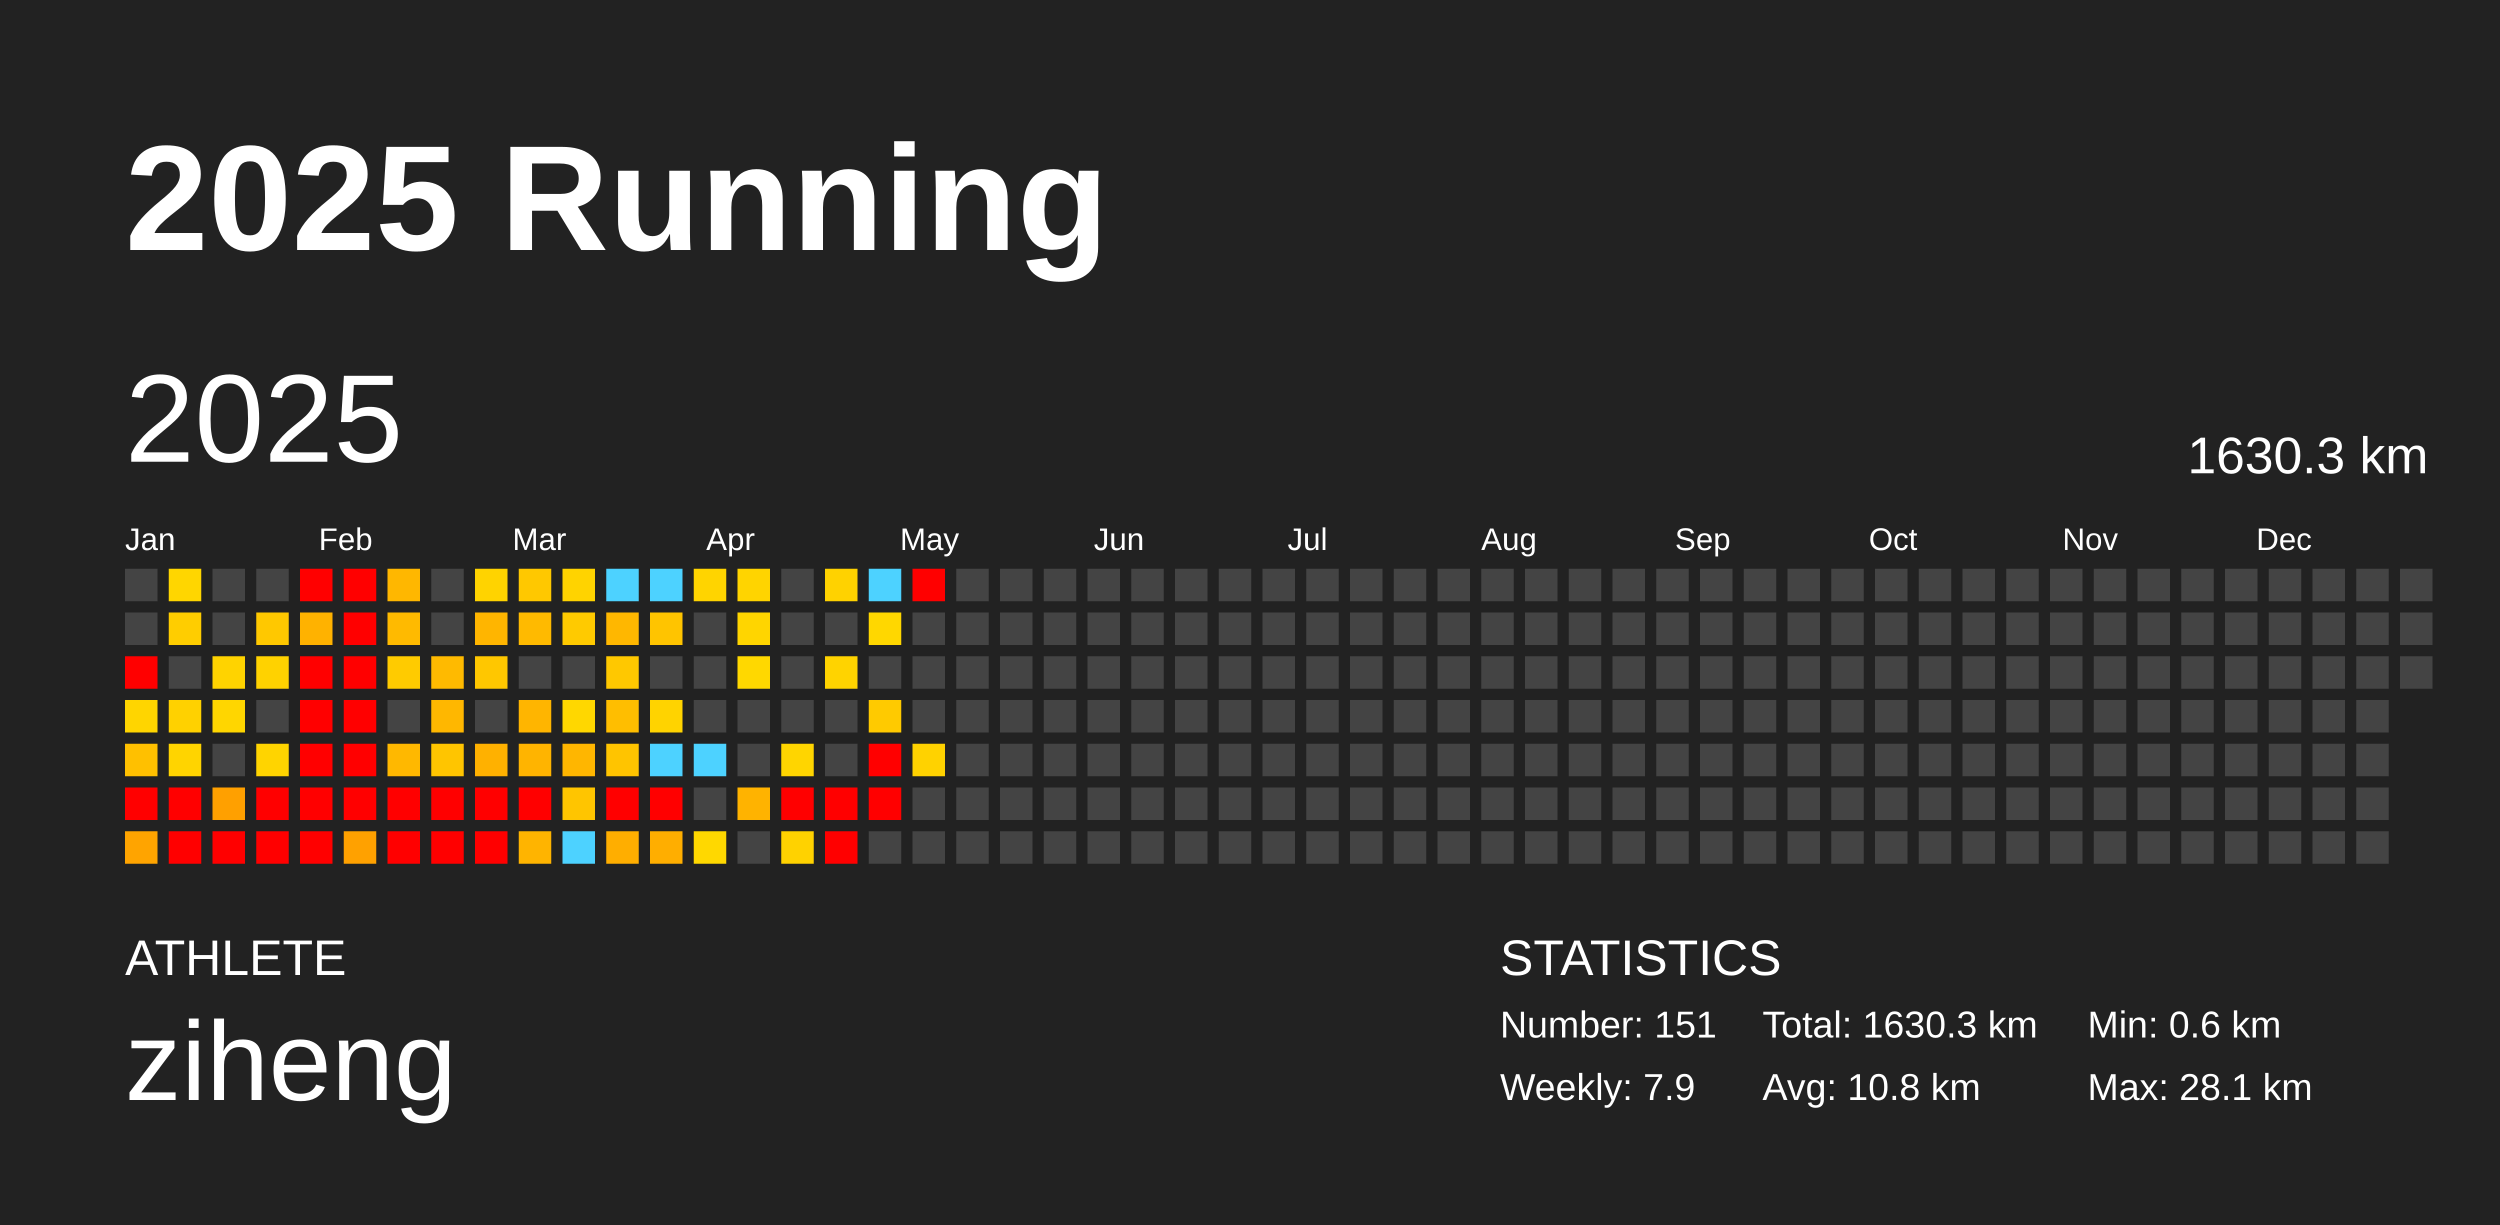
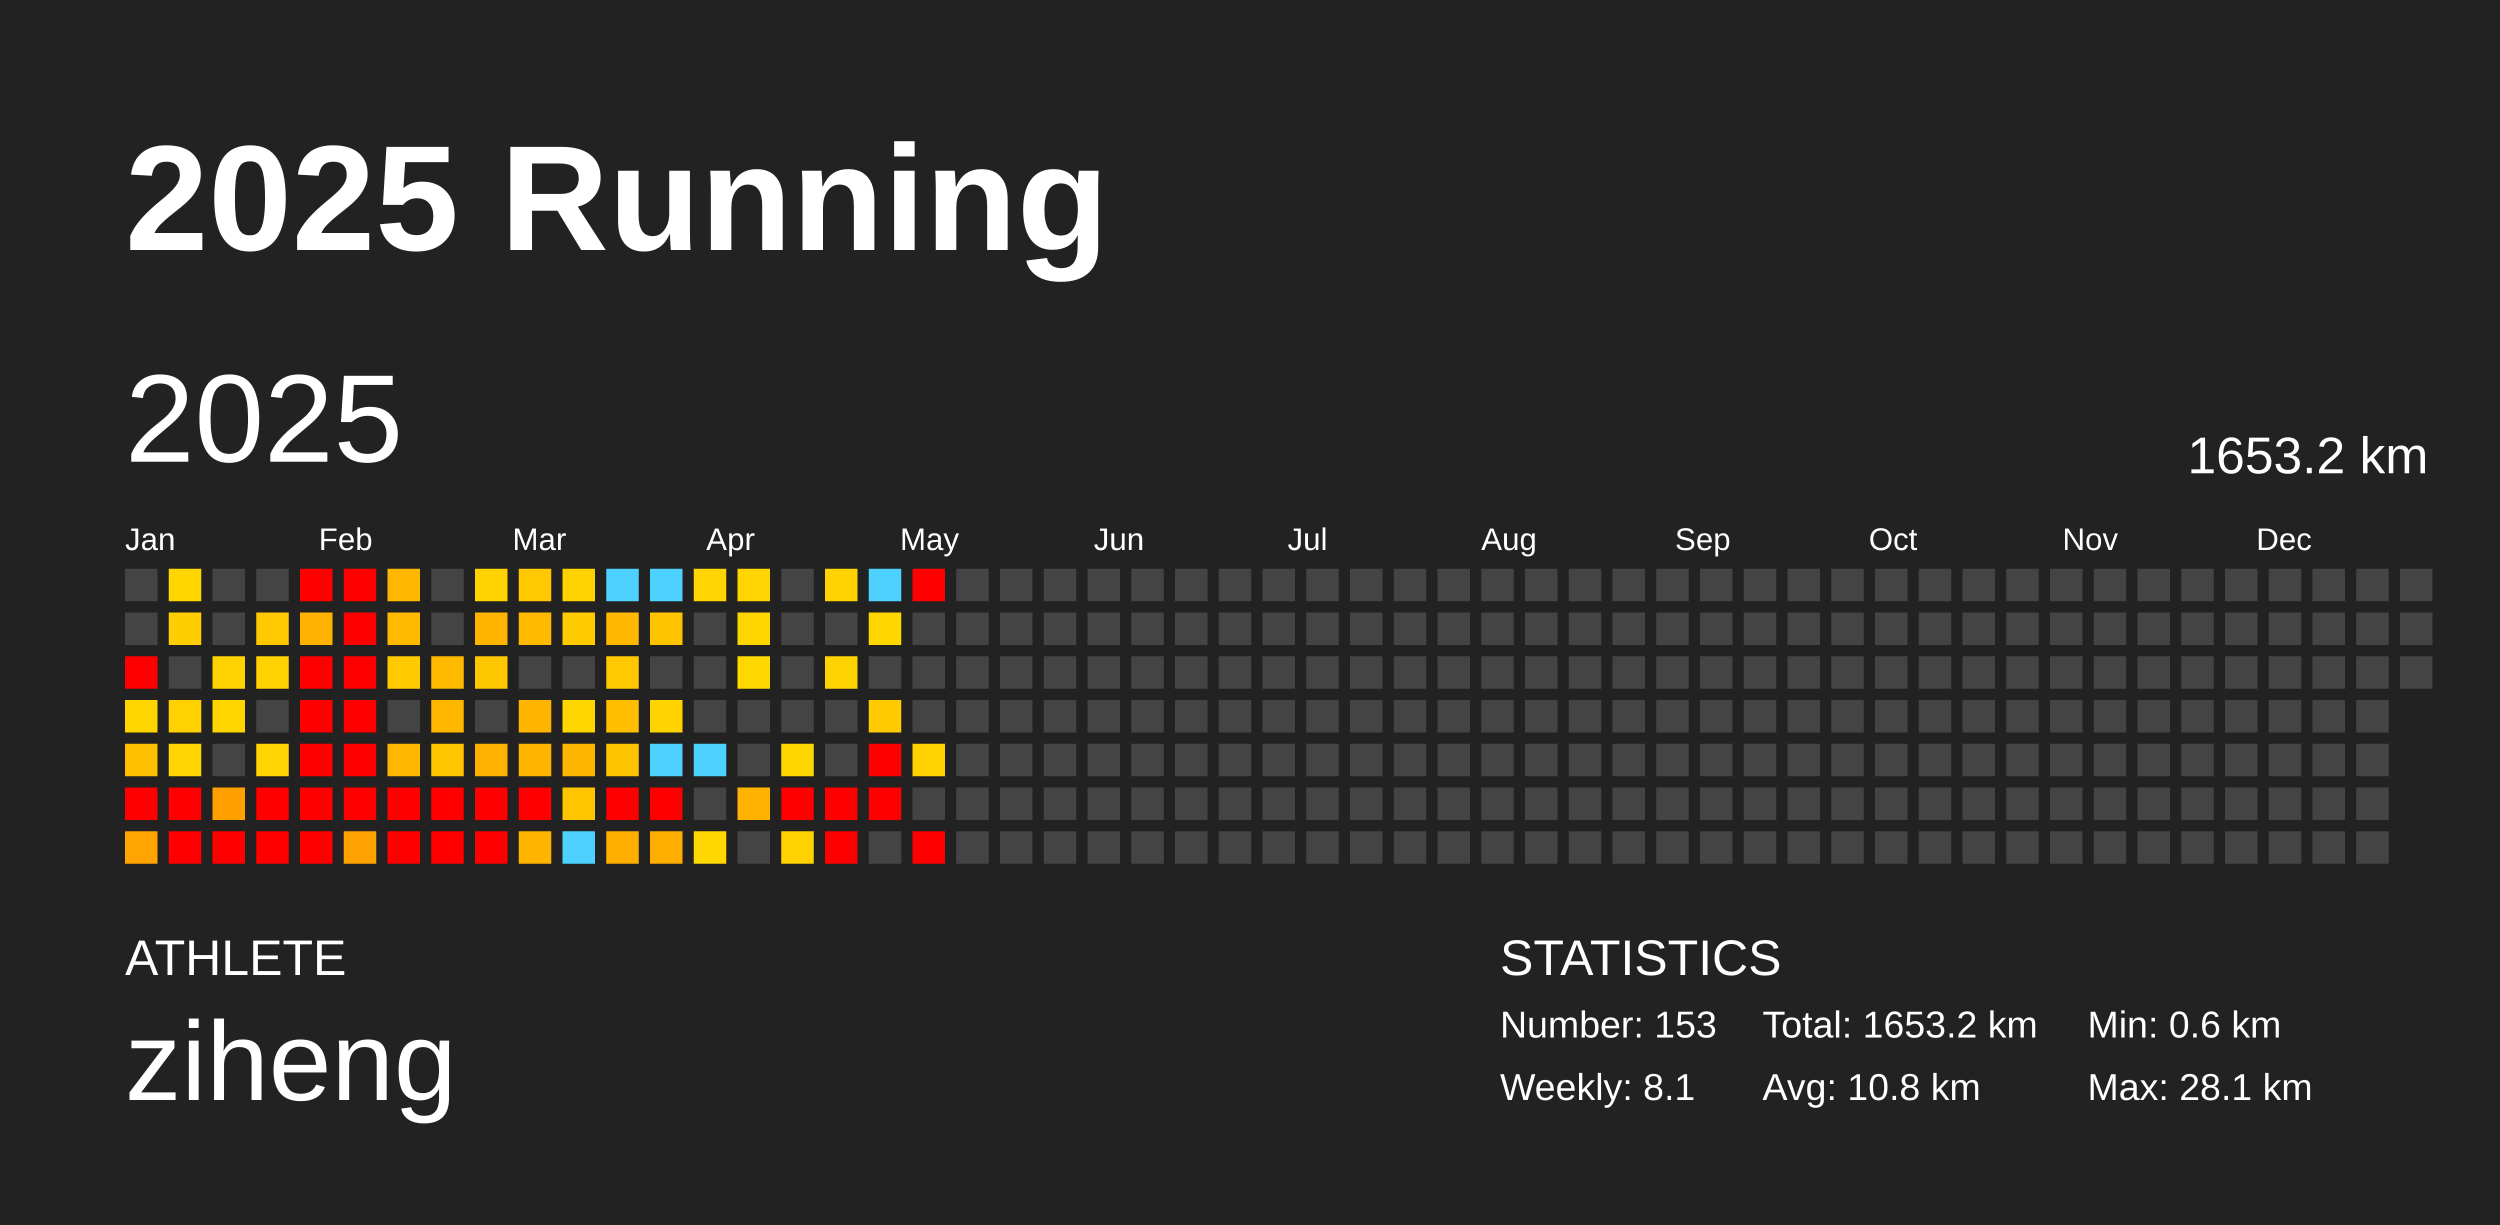
<svg xmlns="http://www.w3.org/2000/svg" baseProfile="full" height="98mm" version="1.1" viewBox="0,0,200,98" width="200mm">
  <defs />
  <rect fill="#222222" height="98" width="200" x="0" y="0" />
  <text fill="#FFFFFF" style="font-size:12px; font-family:Arial; font-weight:bold;" x="10" y="20">2025 Running</text>
  <text fill="#FFFFFF" style="font-size:4px; font-family:Arial" x="10" y="78">ATHLETE</text>
  <text fill="#FFFFFF" style="font-size:9px; font-family:Arial" x="10" y="88">ziheng</text>
  <text fill="#FFFFFF" style="font-size:4px; font-family:Arial" x="120" y="78">STATISTICS</text>
-   <text fill="#FFFFFF" style="font-size:3px; font-family:Arial" x="120" y="83">Number: 151</text>
-   <text fill="#FFFFFF" style="font-size:3px; font-family:Arial" x="120" y="88">Weekly: 7.9</text>
-   <text fill="#FFFFFF" style="font-size:3px; font-family:Arial" x="141" y="83">Total: 1630.3 km</text>
+   <text fill="#FFFFFF" style="font-size:3px; font-family:Arial" x="120" y="83">Number: 153</text>
+   <text fill="#FFFFFF" style="font-size:3px; font-family:Arial" x="120" y="88">Weekly: 8.1</text>
+   <text fill="#FFFFFF" style="font-size:3px; font-family:Arial" x="141" y="83">Total: 1653.2 km</text>
  <text fill="#FFFFFF" style="font-size:3px; font-family:Arial" x="141" y="88">Avg: 10.8 km</text>
  <text fill="#FFFFFF" style="font-size:3px; font-family:Arial" x="167" y="83">Min: 0.6 km</text>
  <text fill="#FFFFFF" style="font-size:3px; font-family:Arial" x="167" y="88">Max: 28.1 km</text>
  <text dominant-baseline="hanging" fill="#FFFFFF" style="font-size:10.0px; font-family:Arial;" x="10" y="30">2025</text>
-   <text dominant-baseline="hanging" fill="#FFFFFF" style="font-size:4.125px; font-family:Arial;" x="175" y="35">1630.3 km</text>
+   <text dominant-baseline="hanging" fill="#FFFFFF" style="font-size:4.125px; font-family:Arial;" x="175" y="35">1653.2 km</text>
  <text fill="#FFFFFF" style="font-size:2.5px; font-family:Arial" x="10.0" y="44">Jan</text>
  <text fill="#FFFFFF" style="font-size:2.5px; font-family:Arial" x="25.5" y="44">Feb</text>
  <text fill="#FFFFFF" style="font-size:2.5px; font-family:Arial" x="41.0" y="44">Mar</text>
  <text fill="#FFFFFF" style="font-size:2.5px; font-family:Arial" x="56.5" y="44">Apr</text>
  <text fill="#FFFFFF" style="font-size:2.5px; font-family:Arial" x="72.0" y="44">May</text>
  <text fill="#FFFFFF" style="font-size:2.5px; font-family:Arial" x="87.5" y="44">Jun</text>
  <text fill="#FFFFFF" style="font-size:2.5px; font-family:Arial" x="103.0" y="44">Jul</text>
  <text fill="#FFFFFF" style="font-size:2.5px; font-family:Arial" x="118.5" y="44">Aug</text>
  <text fill="#FFFFFF" style="font-size:2.5px; font-family:Arial" x="134.0" y="44">Sep</text>
  <text fill="#FFFFFF" style="font-size:2.5px; font-family:Arial" x="149.5" y="44">Oct</text>
  <text fill="#FFFFFF" style="font-size:2.5px; font-family:Arial" x="165.0" y="44">Nov</text>
  <text fill="#FFFFFF" style="font-size:2.5px; font-family:Arial" x="180.5" y="44">Dec</text>
  <rect fill="#444444" height="2.6" width="2.6" x="10.0" y="45.5" />
  <rect fill="#444444" height="2.6" width="2.6" x="10.0" y="49.0" />
  <rect fill="red" height="2.6" width="2.6" x="10.0" y="52.5" />
  <rect fill="#ffd500" height="2.6" width="2.6" x="10.0" y="56.0" />
  <rect fill="#ffc000" height="2.6" width="2.6" x="10.0" y="59.5" />
  <rect fill="red" height="2.6" width="2.6" x="10.0" y="63.0" />
  <rect fill="#ffa400" height="2.6" width="2.6" x="10.0" y="66.5" />
  <rect fill="#ffd600" height="2.6" width="2.6" x="13.5" y="45.5" />
  <rect fill="#ffcd00" height="2.6" width="2.6" x="13.5" y="49.0" />
  <rect fill="#444444" height="2.6" width="2.6" x="13.5" y="52.5" />
  <rect fill="#ffd100" height="2.6" width="2.6" x="13.5" y="56.0" />
  <rect fill="#ffd400" height="2.6" width="2.6" x="13.5" y="59.5" />
  <rect fill="red" height="2.6" width="2.6" x="13.5" y="63.0" />
  <rect fill="red" height="2.6" width="2.6" x="13.5" y="66.5" />
  <rect fill="#444444" height="2.6" width="2.6" x="17.0" y="45.5" />
  <rect fill="#444444" height="2.6" width="2.6" x="17.0" y="49.0" />
  <rect fill="#ffd300" height="2.6" width="2.6" x="17.0" y="52.5" />
  <rect fill="#ffd600" height="2.6" width="2.6" x="17.0" y="56.0" />
  <rect fill="#444444" height="2.6" width="2.6" x="17.0" y="59.5" />
  <rect fill="#ffa000" height="2.6" width="2.6" x="17.0" y="63.0" />
  <rect fill="red" height="2.6" width="2.6" x="17.0" y="66.5" />
  <rect fill="#444444" height="2.6" width="2.6" x="20.5" y="45.5" />
  <rect fill="#ffc800" height="2.6" width="2.6" x="20.5" y="49.0" />
  <rect fill="#ffd200" height="2.6" width="2.6" x="20.5" y="52.5" />
  <rect fill="#444444" height="2.6" width="2.6" x="20.5" y="56.0" />
  <rect fill="#ffd400" height="2.6" width="2.6" x="20.5" y="59.5" />
  <rect fill="red" height="2.6" width="2.6" x="20.5" y="63.0" />
  <rect fill="red" height="2.6" width="2.6" x="20.5" y="66.5" />
  <rect fill="red" height="2.6" width="2.6" x="24.0" y="45.5" />
  <rect fill="#ffb200" height="2.6" width="2.6" x="24.0" y="49.0" />
  <rect fill="red" height="2.6" width="2.6" x="24.0" y="52.5" />
  <rect fill="red" height="2.6" width="2.6" x="24.0" y="56.0" />
  <rect fill="red" height="2.6" width="2.6" x="24.0" y="59.5" />
  <rect fill="red" height="2.6" width="2.6" x="24.0" y="63.0" />
  <rect fill="red" height="2.6" width="2.6" x="24.0" y="66.5" />
  <rect fill="red" height="2.6" width="2.6" x="27.5" y="45.5" />
  <rect fill="red" height="2.6" width="2.6" x="27.5" y="49.0" />
  <rect fill="red" height="2.6" width="2.6" x="27.5" y="52.5" />
  <rect fill="red" height="2.6" width="2.6" x="27.5" y="56.0" />
  <rect fill="red" height="2.6" width="2.6" x="27.5" y="59.5" />
  <rect fill="red" height="2.6" width="2.6" x="27.5" y="63.0" />
  <rect fill="#ffa100" height="2.6" width="2.6" x="27.5" y="66.5" />
  <rect fill="#ffb700" height="2.6" width="2.6" x="31.0" y="45.5" />
  <rect fill="#ffba00" height="2.6" width="2.6" x="31.0" y="49.0" />
  <rect fill="#ffcb00" height="2.6" width="2.6" x="31.0" y="52.5" />
  <rect fill="#444444" height="2.6" width="2.6" x="31.0" y="56.0" />
  <rect fill="#ffb800" height="2.6" width="2.6" x="31.0" y="59.5" />
  <rect fill="red" height="2.6" width="2.6" x="31.0" y="63.0" />
  <rect fill="red" height="2.6" width="2.6" x="31.0" y="66.5" />
  <rect fill="#444444" height="2.6" width="2.6" x="34.5" y="45.5" />
  <rect fill="#444444" height="2.6" width="2.6" x="34.5" y="49.0" />
  <rect fill="#ffba00" height="2.6" width="2.6" x="34.5" y="52.5" />
  <rect fill="#ffb700" height="2.6" width="2.6" x="34.5" y="56.0" />
  <rect fill="#ffc500" height="2.6" width="2.6" x="34.5" y="59.5" />
  <rect fill="red" height="2.6" width="2.6" x="34.5" y="63.0" />
  <rect fill="red" height="2.6" width="2.6" x="34.5" y="66.5" />
  <rect fill="#ffd300" height="2.6" width="2.6" x="38.0" y="45.5" />
  <rect fill="#ffb500" height="2.6" width="2.6" x="38.0" y="49.0" />
  <rect fill="#ffc700" height="2.6" width="2.6" x="38.0" y="52.5" />
  <rect fill="#444444" height="2.6" width="2.6" x="38.0" y="56.0" />
  <rect fill="#ffb100" height="2.6" width="2.6" x="38.0" y="59.5" />
  <rect fill="red" height="2.6" width="2.6" x="38.0" y="63.0" />
  <rect fill="red" height="2.6" width="2.6" x="38.0" y="66.5" />
  <rect fill="#ffc800" height="2.6" width="2.6" x="41.5" y="45.5" />
  <rect fill="#ffba00" height="2.6" width="2.6" x="41.5" y="49.0" />
  <rect fill="#444444" height="2.6" width="2.6" x="41.5" y="52.5" />
  <rect fill="#ffb500" height="2.6" width="2.6" x="41.5" y="56.0" />
  <rect fill="#ffb400" height="2.6" width="2.6" x="41.5" y="59.5" />
  <rect fill="red" height="2.6" width="2.6" x="41.5" y="63.0" />
  <rect fill="#ffb400" height="2.6" width="2.6" x="41.5" y="66.5" />
  <rect fill="#ffd300" height="2.6" width="2.6" x="45.0" y="45.5" />
  <rect fill="#ffca00" height="2.6" width="2.6" x="45.0" y="49.0" />
  <rect fill="#444444" height="2.6" width="2.6" x="45.0" y="52.5" />
  <rect fill="#ffd700" height="2.6" width="2.6" x="45.0" y="56.0" />
  <rect fill="#ffb600" height="2.6" width="2.6" x="45.0" y="59.5" />
  <rect fill="#ffc500" height="2.6" width="2.6" x="45.0" y="63.0" />
  <rect fill="#4dd2ff" height="2.6" width="2.6" x="45.0" y="66.5" />
  <rect fill="#4dd2ff" height="2.6" width="2.6" x="48.5" y="45.5" />
  <rect fill="#ffb700" height="2.6" width="2.6" x="48.5" y="49.0" />
  <rect fill="#ffc800" height="2.6" width="2.6" x="48.5" y="52.5" />
  <rect fill="#ffbe00" height="2.6" width="2.6" x="48.5" y="56.0" />
  <rect fill="#ffc400" height="2.6" width="2.6" x="48.5" y="59.5" />
  <rect fill="red" height="2.6" width="2.6" x="48.5" y="63.0" />
  <rect fill="#ffae00" height="2.6" width="2.6" x="48.5" y="66.5" />
  <rect fill="#4dd2ff" height="2.6" width="2.6" x="52.0" y="45.5" />
  <rect fill="#ffc400" height="2.6" width="2.6" x="52.0" y="49.0" />
  <rect fill="#444444" height="2.6" width="2.6" x="52.0" y="52.5" />
  <rect fill="#ffd300" height="2.6" width="2.6" x="52.0" y="56.0" />
  <rect fill="#4dd2ff" height="2.6" width="2.6" x="52.0" y="59.5" />
  <rect fill="red" height="2.6" width="2.6" x="52.0" y="63.0" />
  <rect fill="#ffae00" height="2.6" width="2.6" x="52.0" y="66.5" />
  <rect fill="#ffd400" height="2.6" width="2.6" x="55.5" y="45.5" />
  <rect fill="#444444" height="2.6" width="2.6" x="55.5" y="49.0" />
  <rect fill="#444444" height="2.6" width="2.6" x="55.5" y="52.5" />
  <rect fill="#444444" height="2.6" width="2.6" x="55.5" y="56.0" />
  <rect fill="#4dd2ff" height="2.6" width="2.6" x="55.5" y="59.5" />
  <rect fill="#444444" height="2.6" width="2.6" x="55.5" y="63.0" />
  <rect fill="#ffd800" height="2.6" width="2.6" x="55.5" y="66.5" />
  <rect fill="#ffd400" height="2.6" width="2.6" x="59.0" y="45.5" />
  <rect fill="#ffd500" height="2.6" width="2.6" x="59.0" y="49.0" />
  <rect fill="#ffd800" height="2.6" width="2.6" x="59.0" y="52.5" />
  <rect fill="#444444" height="2.6" width="2.6" x="59.0" y="56.0" />
  <rect fill="#444444" height="2.6" width="2.6" x="59.0" y="59.5" />
  <rect fill="#ffb300" height="2.6" width="2.6" x="59.0" y="63.0" />
  <rect fill="#444444" height="2.6" width="2.6" x="59.0" y="66.5" />
  <rect fill="#444444" height="2.6" width="2.6" x="62.5" y="45.5" />
  <rect fill="#444444" height="2.6" width="2.6" x="62.5" y="49.0" />
  <rect fill="#444444" height="2.6" width="2.6" x="62.5" y="52.5" />
  <rect fill="#444444" height="2.6" width="2.6" x="62.5" y="56.0" />
  <rect fill="#ffd500" height="2.6" width="2.6" x="62.5" y="59.5" />
  <rect fill="red" height="2.6" width="2.6" x="62.5" y="63.0" />
  <rect fill="#ffd200" height="2.6" width="2.6" x="62.5" y="66.5" />
  <rect fill="#ffd200" height="2.6" width="2.6" x="66.0" y="45.5" />
  <rect fill="#444444" height="2.6" width="2.6" x="66.0" y="49.0" />
  <rect fill="#ffd300" height="2.6" width="2.6" x="66.0" y="52.5" />
  <rect fill="#444444" height="2.6" width="2.6" x="66.0" y="56.0" />
  <rect fill="#444444" height="2.6" width="2.6" x="66.0" y="59.5" />
  <rect fill="red" height="2.6" width="2.6" x="66.0" y="63.0" />
  <rect fill="red" height="2.6" width="2.6" x="66.0" y="66.5" />
  <rect fill="#4dd2ff" height="2.6" width="2.6" x="69.5" y="45.5" />
  <rect fill="#ffd700" height="2.6" width="2.6" x="69.5" y="49.0" />
  <rect fill="#444444" height="2.6" width="2.6" x="69.5" y="52.5" />
  <rect fill="#ffca00" height="2.6" width="2.6" x="69.5" y="56.0" />
  <rect fill="red" height="2.6" width="2.6" x="69.5" y="59.5" />
  <rect fill="red" height="2.6" width="2.6" x="69.5" y="63.0" />
  <rect fill="#444444" height="2.6" width="2.6" x="69.5" y="66.5" />
  <rect fill="red" height="2.6" width="2.6" x="73.0" y="45.5" />
  <rect fill="#444444" height="2.6" width="2.6" x="73.0" y="49.0" />
  <rect fill="#444444" height="2.6" width="2.6" x="73.0" y="52.5" />
  <rect fill="#444444" height="2.6" width="2.6" x="73.0" y="56.0" />
  <rect fill="#ffd200" height="2.6" width="2.6" x="73.0" y="59.5" />
  <rect fill="#444444" height="2.6" width="2.6" x="73.0" y="63.0" />
-   <rect fill="#444444" height="2.6" width="2.6" x="73.0" y="66.5" />
+   <rect fill="red" height="2.6" width="2.6" x="73.0" y="66.5" />
  <rect fill="#444444" height="2.6" width="2.6" x="76.5" y="45.5" />
  <rect fill="#444444" height="2.6" width="2.6" x="76.5" y="49.0" />
  <rect fill="#444444" height="2.6" width="2.6" x="76.5" y="52.5" />
  <rect fill="#444444" height="2.6" width="2.6" x="76.5" y="56.0" />
  <rect fill="#444444" height="2.6" width="2.6" x="76.5" y="59.5" />
  <rect fill="#444444" height="2.6" width="2.6" x="76.5" y="63.0" />
  <rect fill="#444444" height="2.6" width="2.6" x="76.5" y="66.5" />
  <rect fill="#444444" height="2.6" width="2.6" x="80.0" y="45.5" />
  <rect fill="#444444" height="2.6" width="2.6" x="80.0" y="49.0" />
  <rect fill="#444444" height="2.6" width="2.6" x="80.0" y="52.5" />
  <rect fill="#444444" height="2.6" width="2.6" x="80.0" y="56.0" />
  <rect fill="#444444" height="2.6" width="2.6" x="80.0" y="59.5" />
  <rect fill="#444444" height="2.6" width="2.6" x="80.0" y="63.0" />
  <rect fill="#444444" height="2.6" width="2.6" x="80.0" y="66.5" />
  <rect fill="#444444" height="2.6" width="2.6" x="83.5" y="45.5" />
  <rect fill="#444444" height="2.6" width="2.6" x="83.5" y="49.0" />
  <rect fill="#444444" height="2.6" width="2.6" x="83.5" y="52.5" />
  <rect fill="#444444" height="2.6" width="2.6" x="83.5" y="56.0" />
  <rect fill="#444444" height="2.6" width="2.6" x="83.5" y="59.5" />
  <rect fill="#444444" height="2.6" width="2.6" x="83.5" y="63.0" />
  <rect fill="#444444" height="2.6" width="2.6" x="83.5" y="66.5" />
  <rect fill="#444444" height="2.6" width="2.6" x="87.0" y="45.5" />
  <rect fill="#444444" height="2.6" width="2.6" x="87.0" y="49.0" />
  <rect fill="#444444" height="2.6" width="2.6" x="87.0" y="52.5" />
  <rect fill="#444444" height="2.6" width="2.6" x="87.0" y="56.0" />
  <rect fill="#444444" height="2.6" width="2.6" x="87.0" y="59.5" />
  <rect fill="#444444" height="2.6" width="2.6" x="87.0" y="63.0" />
  <rect fill="#444444" height="2.6" width="2.6" x="87.0" y="66.5" />
  <rect fill="#444444" height="2.6" width="2.6" x="90.5" y="45.5" />
  <rect fill="#444444" height="2.6" width="2.6" x="90.5" y="49.0" />
  <rect fill="#444444" height="2.6" width="2.6" x="90.5" y="52.5" />
  <rect fill="#444444" height="2.6" width="2.6" x="90.5" y="56.0" />
  <rect fill="#444444" height="2.6" width="2.6" x="90.5" y="59.5" />
  <rect fill="#444444" height="2.6" width="2.6" x="90.5" y="63.0" />
  <rect fill="#444444" height="2.6" width="2.6" x="90.5" y="66.5" />
  <rect fill="#444444" height="2.6" width="2.6" x="94.0" y="45.5" />
  <rect fill="#444444" height="2.6" width="2.6" x="94.0" y="49.0" />
  <rect fill="#444444" height="2.6" width="2.6" x="94.0" y="52.5" />
  <rect fill="#444444" height="2.6" width="2.6" x="94.0" y="56.0" />
  <rect fill="#444444" height="2.6" width="2.6" x="94.0" y="59.5" />
  <rect fill="#444444" height="2.6" width="2.6" x="94.0" y="63.0" />
  <rect fill="#444444" height="2.6" width="2.6" x="94.0" y="66.5" />
  <rect fill="#444444" height="2.6" width="2.6" x="97.5" y="45.5" />
  <rect fill="#444444" height="2.6" width="2.6" x="97.5" y="49.0" />
  <rect fill="#444444" height="2.6" width="2.6" x="97.5" y="52.5" />
  <rect fill="#444444" height="2.6" width="2.6" x="97.5" y="56.0" />
  <rect fill="#444444" height="2.6" width="2.6" x="97.5" y="59.5" />
  <rect fill="#444444" height="2.6" width="2.6" x="97.5" y="63.0" />
  <rect fill="#444444" height="2.6" width="2.6" x="97.5" y="66.5" />
  <rect fill="#444444" height="2.6" width="2.6" x="101.0" y="45.5" />
  <rect fill="#444444" height="2.6" width="2.6" x="101.0" y="49.0" />
  <rect fill="#444444" height="2.6" width="2.6" x="101.0" y="52.5" />
  <rect fill="#444444" height="2.6" width="2.6" x="101.0" y="56.0" />
  <rect fill="#444444" height="2.6" width="2.6" x="101.0" y="59.5" />
  <rect fill="#444444" height="2.6" width="2.6" x="101.0" y="63.0" />
  <rect fill="#444444" height="2.6" width="2.6" x="101.0" y="66.5" />
  <rect fill="#444444" height="2.6" width="2.6" x="104.5" y="45.5" />
  <rect fill="#444444" height="2.6" width="2.6" x="104.5" y="49.0" />
  <rect fill="#444444" height="2.6" width="2.6" x="104.5" y="52.5" />
  <rect fill="#444444" height="2.6" width="2.6" x="104.5" y="56.0" />
  <rect fill="#444444" height="2.6" width="2.6" x="104.5" y="59.5" />
  <rect fill="#444444" height="2.6" width="2.6" x="104.5" y="63.0" />
  <rect fill="#444444" height="2.6" width="2.6" x="104.5" y="66.5" />
  <rect fill="#444444" height="2.6" width="2.6" x="108.0" y="45.5" />
  <rect fill="#444444" height="2.6" width="2.6" x="108.0" y="49.0" />
  <rect fill="#444444" height="2.6" width="2.6" x="108.0" y="52.5" />
  <rect fill="#444444" height="2.6" width="2.6" x="108.0" y="56.0" />
  <rect fill="#444444" height="2.6" width="2.6" x="108.0" y="59.5" />
  <rect fill="#444444" height="2.6" width="2.6" x="108.0" y="63.0" />
  <rect fill="#444444" height="2.6" width="2.6" x="108.0" y="66.5" />
  <rect fill="#444444" height="2.6" width="2.6" x="111.5" y="45.5" />
  <rect fill="#444444" height="2.6" width="2.6" x="111.5" y="49.0" />
  <rect fill="#444444" height="2.6" width="2.6" x="111.5" y="52.5" />
  <rect fill="#444444" height="2.6" width="2.6" x="111.5" y="56.0" />
  <rect fill="#444444" height="2.6" width="2.6" x="111.5" y="59.5" />
  <rect fill="#444444" height="2.6" width="2.6" x="111.5" y="63.0" />
  <rect fill="#444444" height="2.6" width="2.6" x="111.5" y="66.5" />
  <rect fill="#444444" height="2.6" width="2.6" x="115.0" y="45.5" />
  <rect fill="#444444" height="2.6" width="2.6" x="115.0" y="49.0" />
  <rect fill="#444444" height="2.6" width="2.6" x="115.0" y="52.5" />
  <rect fill="#444444" height="2.6" width="2.6" x="115.0" y="56.0" />
  <rect fill="#444444" height="2.6" width="2.6" x="115.0" y="59.5" />
  <rect fill="#444444" height="2.6" width="2.6" x="115.0" y="63.0" />
  <rect fill="#444444" height="2.6" width="2.6" x="115.0" y="66.5" />
  <rect fill="#444444" height="2.6" width="2.6" x="118.5" y="45.5" />
  <rect fill="#444444" height="2.6" width="2.6" x="118.5" y="49.0" />
  <rect fill="#444444" height="2.6" width="2.6" x="118.5" y="52.5" />
  <rect fill="#444444" height="2.6" width="2.6" x="118.5" y="56.0" />
  <rect fill="#444444" height="2.6" width="2.6" x="118.5" y="59.5" />
  <rect fill="#444444" height="2.6" width="2.6" x="118.5" y="63.0" />
  <rect fill="#444444" height="2.6" width="2.6" x="118.5" y="66.5" />
  <rect fill="#444444" height="2.6" width="2.6" x="122.0" y="45.5" />
  <rect fill="#444444" height="2.6" width="2.6" x="122.0" y="49.0" />
  <rect fill="#444444" height="2.6" width="2.6" x="122.0" y="52.5" />
  <rect fill="#444444" height="2.6" width="2.6" x="122.0" y="56.0" />
  <rect fill="#444444" height="2.6" width="2.6" x="122.0" y="59.5" />
  <rect fill="#444444" height="2.6" width="2.6" x="122.0" y="63.0" />
  <rect fill="#444444" height="2.6" width="2.6" x="122.0" y="66.5" />
  <rect fill="#444444" height="2.6" width="2.6" x="125.5" y="45.5" />
  <rect fill="#444444" height="2.6" width="2.6" x="125.5" y="49.0" />
  <rect fill="#444444" height="2.6" width="2.6" x="125.5" y="52.5" />
  <rect fill="#444444" height="2.6" width="2.6" x="125.5" y="56.0" />
  <rect fill="#444444" height="2.6" width="2.6" x="125.5" y="59.5" />
  <rect fill="#444444" height="2.6" width="2.6" x="125.5" y="63.0" />
  <rect fill="#444444" height="2.6" width="2.6" x="125.5" y="66.5" />
  <rect fill="#444444" height="2.6" width="2.6" x="129.0" y="45.5" />
  <rect fill="#444444" height="2.6" width="2.6" x="129.0" y="49.0" />
  <rect fill="#444444" height="2.6" width="2.6" x="129.0" y="52.5" />
  <rect fill="#444444" height="2.6" width="2.6" x="129.0" y="56.0" />
  <rect fill="#444444" height="2.6" width="2.6" x="129.0" y="59.5" />
  <rect fill="#444444" height="2.6" width="2.6" x="129.0" y="63.0" />
  <rect fill="#444444" height="2.6" width="2.6" x="129.0" y="66.5" />
  <rect fill="#444444" height="2.6" width="2.6" x="132.5" y="45.5" />
  <rect fill="#444444" height="2.6" width="2.6" x="132.5" y="49.0" />
  <rect fill="#444444" height="2.6" width="2.6" x="132.5" y="52.5" />
  <rect fill="#444444" height="2.6" width="2.6" x="132.5" y="56.0" />
  <rect fill="#444444" height="2.6" width="2.6" x="132.5" y="59.5" />
  <rect fill="#444444" height="2.6" width="2.6" x="132.5" y="63.0" />
  <rect fill="#444444" height="2.6" width="2.6" x="132.5" y="66.5" />
  <rect fill="#444444" height="2.6" width="2.6" x="136.0" y="45.5" />
  <rect fill="#444444" height="2.6" width="2.6" x="136.0" y="49.0" />
  <rect fill="#444444" height="2.6" width="2.6" x="136.0" y="52.5" />
  <rect fill="#444444" height="2.6" width="2.6" x="136.0" y="56.0" />
  <rect fill="#444444" height="2.6" width="2.6" x="136.0" y="59.5" />
  <rect fill="#444444" height="2.6" width="2.6" x="136.0" y="63.0" />
  <rect fill="#444444" height="2.6" width="2.6" x="136.0" y="66.5" />
  <rect fill="#444444" height="2.6" width="2.6" x="139.5" y="45.5" />
  <rect fill="#444444" height="2.6" width="2.6" x="139.5" y="49.0" />
  <rect fill="#444444" height="2.6" width="2.6" x="139.5" y="52.5" />
  <rect fill="#444444" height="2.6" width="2.6" x="139.5" y="56.0" />
  <rect fill="#444444" height="2.6" width="2.6" x="139.5" y="59.5" />
  <rect fill="#444444" height="2.6" width="2.6" x="139.5" y="63.0" />
  <rect fill="#444444" height="2.6" width="2.6" x="139.5" y="66.5" />
  <rect fill="#444444" height="2.6" width="2.6" x="143.0" y="45.5" />
  <rect fill="#444444" height="2.6" width="2.6" x="143.0" y="49.0" />
  <rect fill="#444444" height="2.6" width="2.6" x="143.0" y="52.5" />
  <rect fill="#444444" height="2.6" width="2.6" x="143.0" y="56.0" />
  <rect fill="#444444" height="2.6" width="2.6" x="143.0" y="59.5" />
  <rect fill="#444444" height="2.6" width="2.6" x="143.0" y="63.0" />
  <rect fill="#444444" height="2.6" width="2.6" x="143.0" y="66.5" />
  <rect fill="#444444" height="2.6" width="2.6" x="146.5" y="45.5" />
  <rect fill="#444444" height="2.6" width="2.6" x="146.5" y="49.0" />
  <rect fill="#444444" height="2.6" width="2.6" x="146.5" y="52.5" />
  <rect fill="#444444" height="2.6" width="2.6" x="146.5" y="56.0" />
  <rect fill="#444444" height="2.6" width="2.6" x="146.5" y="59.5" />
  <rect fill="#444444" height="2.6" width="2.6" x="146.5" y="63.0" />
  <rect fill="#444444" height="2.6" width="2.6" x="146.5" y="66.5" />
  <rect fill="#444444" height="2.6" width="2.6" x="150.0" y="45.5" />
  <rect fill="#444444" height="2.6" width="2.6" x="150.0" y="49.0" />
  <rect fill="#444444" height="2.6" width="2.6" x="150.0" y="52.5" />
  <rect fill="#444444" height="2.6" width="2.6" x="150.0" y="56.0" />
  <rect fill="#444444" height="2.6" width="2.6" x="150.0" y="59.5" />
  <rect fill="#444444" height="2.6" width="2.6" x="150.0" y="63.0" />
  <rect fill="#444444" height="2.6" width="2.6" x="150.0" y="66.5" />
  <rect fill="#444444" height="2.6" width="2.6" x="153.5" y="45.5" />
  <rect fill="#444444" height="2.6" width="2.6" x="153.5" y="49.0" />
  <rect fill="#444444" height="2.6" width="2.6" x="153.5" y="52.5" />
  <rect fill="#444444" height="2.6" width="2.6" x="153.5" y="56.0" />
  <rect fill="#444444" height="2.6" width="2.6" x="153.5" y="59.5" />
  <rect fill="#444444" height="2.6" width="2.6" x="153.5" y="63.0" />
  <rect fill="#444444" height="2.6" width="2.6" x="153.5" y="66.5" />
  <rect fill="#444444" height="2.6" width="2.6" x="157.0" y="45.5" />
  <rect fill="#444444" height="2.6" width="2.6" x="157.0" y="49.0" />
  <rect fill="#444444" height="2.6" width="2.6" x="157.0" y="52.5" />
  <rect fill="#444444" height="2.6" width="2.6" x="157.0" y="56.0" />
  <rect fill="#444444" height="2.6" width="2.6" x="157.0" y="59.5" />
  <rect fill="#444444" height="2.6" width="2.6" x="157.0" y="63.0" />
  <rect fill="#444444" height="2.6" width="2.6" x="157.0" y="66.5" />
  <rect fill="#444444" height="2.6" width="2.6" x="160.5" y="45.5" />
  <rect fill="#444444" height="2.6" width="2.6" x="160.5" y="49.0" />
  <rect fill="#444444" height="2.6" width="2.6" x="160.5" y="52.5" />
  <rect fill="#444444" height="2.6" width="2.6" x="160.5" y="56.0" />
  <rect fill="#444444" height="2.6" width="2.6" x="160.5" y="59.5" />
  <rect fill="#444444" height="2.6" width="2.6" x="160.5" y="63.0" />
  <rect fill="#444444" height="2.6" width="2.6" x="160.5" y="66.5" />
  <rect fill="#444444" height="2.6" width="2.6" x="164.0" y="45.5" />
  <rect fill="#444444" height="2.6" width="2.6" x="164.0" y="49.0" />
  <rect fill="#444444" height="2.6" width="2.6" x="164.0" y="52.5" />
  <rect fill="#444444" height="2.6" width="2.6" x="164.0" y="56.0" />
  <rect fill="#444444" height="2.6" width="2.6" x="164.0" y="59.5" />
  <rect fill="#444444" height="2.6" width="2.6" x="164.0" y="63.0" />
  <rect fill="#444444" height="2.6" width="2.6" x="164.0" y="66.5" />
  <rect fill="#444444" height="2.6" width="2.6" x="167.5" y="45.5" />
  <rect fill="#444444" height="2.6" width="2.6" x="167.5" y="49.0" />
  <rect fill="#444444" height="2.6" width="2.6" x="167.5" y="52.5" />
  <rect fill="#444444" height="2.6" width="2.6" x="167.5" y="56.0" />
  <rect fill="#444444" height="2.6" width="2.6" x="167.5" y="59.5" />
  <rect fill="#444444" height="2.6" width="2.6" x="167.5" y="63.0" />
  <rect fill="#444444" height="2.6" width="2.6" x="167.5" y="66.5" />
  <rect fill="#444444" height="2.6" width="2.6" x="171.0" y="45.5" />
  <rect fill="#444444" height="2.6" width="2.6" x="171.0" y="49.0" />
  <rect fill="#444444" height="2.6" width="2.6" x="171.0" y="52.5" />
  <rect fill="#444444" height="2.6" width="2.6" x="171.0" y="56.0" />
  <rect fill="#444444" height="2.6" width="2.6" x="171.0" y="59.5" />
  <rect fill="#444444" height="2.6" width="2.6" x="171.0" y="63.0" />
  <rect fill="#444444" height="2.6" width="2.6" x="171.0" y="66.5" />
  <rect fill="#444444" height="2.6" width="2.6" x="174.5" y="45.5" />
  <rect fill="#444444" height="2.6" width="2.6" x="174.5" y="49.0" />
  <rect fill="#444444" height="2.6" width="2.6" x="174.5" y="52.5" />
  <rect fill="#444444" height="2.6" width="2.6" x="174.5" y="56.0" />
  <rect fill="#444444" height="2.6" width="2.6" x="174.5" y="59.5" />
  <rect fill="#444444" height="2.6" width="2.6" x="174.5" y="63.0" />
  <rect fill="#444444" height="2.6" width="2.6" x="174.5" y="66.5" />
  <rect fill="#444444" height="2.6" width="2.6" x="178.0" y="45.5" />
  <rect fill="#444444" height="2.6" width="2.6" x="178.0" y="49.0" />
  <rect fill="#444444" height="2.6" width="2.6" x="178.0" y="52.5" />
  <rect fill="#444444" height="2.6" width="2.6" x="178.0" y="56.0" />
  <rect fill="#444444" height="2.6" width="2.6" x="178.0" y="59.5" />
  <rect fill="#444444" height="2.6" width="2.6" x="178.0" y="63.0" />
  <rect fill="#444444" height="2.6" width="2.6" x="178.0" y="66.5" />
  <rect fill="#444444" height="2.6" width="2.6" x="181.5" y="45.5" />
  <rect fill="#444444" height="2.6" width="2.6" x="181.5" y="49.0" />
  <rect fill="#444444" height="2.6" width="2.6" x="181.5" y="52.5" />
  <rect fill="#444444" height="2.6" width="2.6" x="181.5" y="56.0" />
  <rect fill="#444444" height="2.6" width="2.6" x="181.5" y="59.5" />
  <rect fill="#444444" height="2.6" width="2.6" x="181.5" y="63.0" />
  <rect fill="#444444" height="2.6" width="2.6" x="181.5" y="66.5" />
  <rect fill="#444444" height="2.6" width="2.6" x="185.0" y="45.5" />
  <rect fill="#444444" height="2.6" width="2.6" x="185.0" y="49.0" />
  <rect fill="#444444" height="2.6" width="2.6" x="185.0" y="52.5" />
  <rect fill="#444444" height="2.6" width="2.6" x="185.0" y="56.0" />
  <rect fill="#444444" height="2.6" width="2.6" x="185.0" y="59.5" />
  <rect fill="#444444" height="2.6" width="2.6" x="185.0" y="63.0" />
  <rect fill="#444444" height="2.6" width="2.6" x="185.0" y="66.5" />
  <rect fill="#444444" height="2.6" width="2.6" x="188.5" y="45.5" />
  <rect fill="#444444" height="2.6" width="2.6" x="188.5" y="49.0" />
  <rect fill="#444444" height="2.6" width="2.6" x="188.5" y="52.5" />
  <rect fill="#444444" height="2.6" width="2.6" x="188.5" y="56.0" />
  <rect fill="#444444" height="2.6" width="2.6" x="188.5" y="59.5" />
  <rect fill="#444444" height="2.6" width="2.6" x="188.5" y="63.0" />
  <rect fill="#444444" height="2.6" width="2.6" x="188.5" y="66.5" />
  <rect fill="#444444" height="2.6" width="2.6" x="192.0" y="45.5" />
  <rect fill="#444444" height="2.6" width="2.6" x="192.0" y="49.0" />
  <rect fill="#444444" height="2.6" width="2.6" x="192.0" y="52.5" />
</svg>
